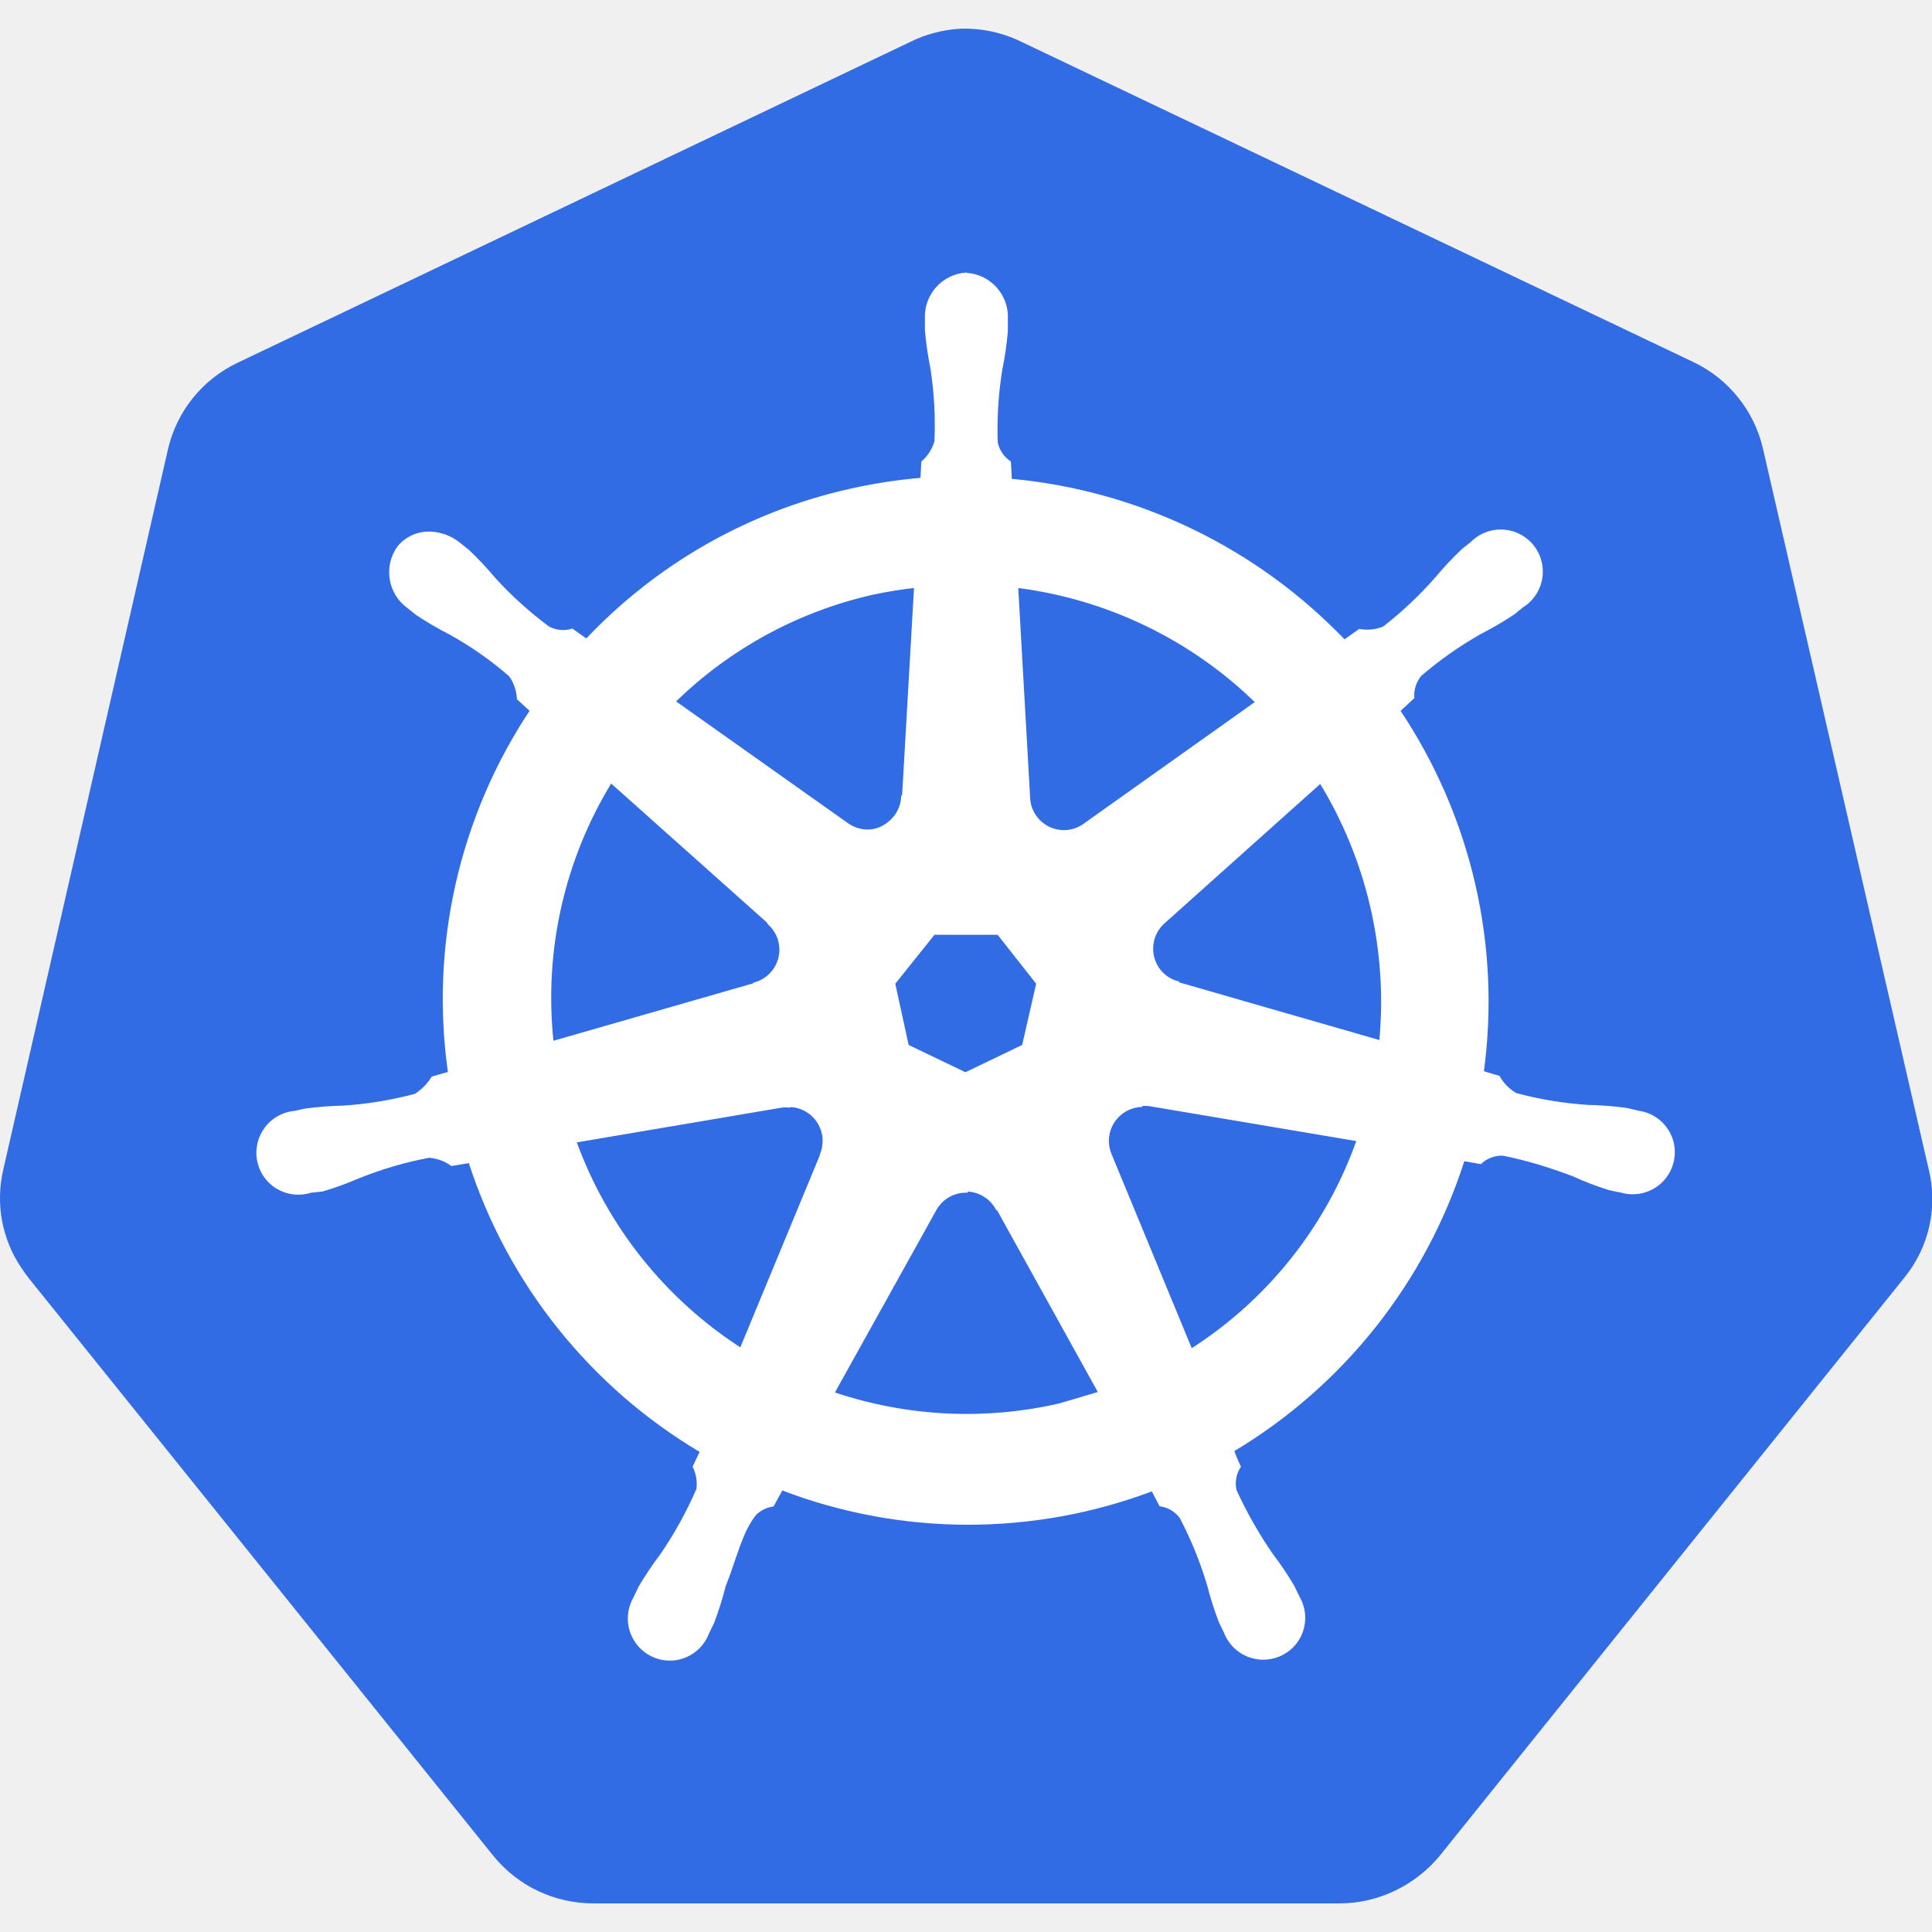
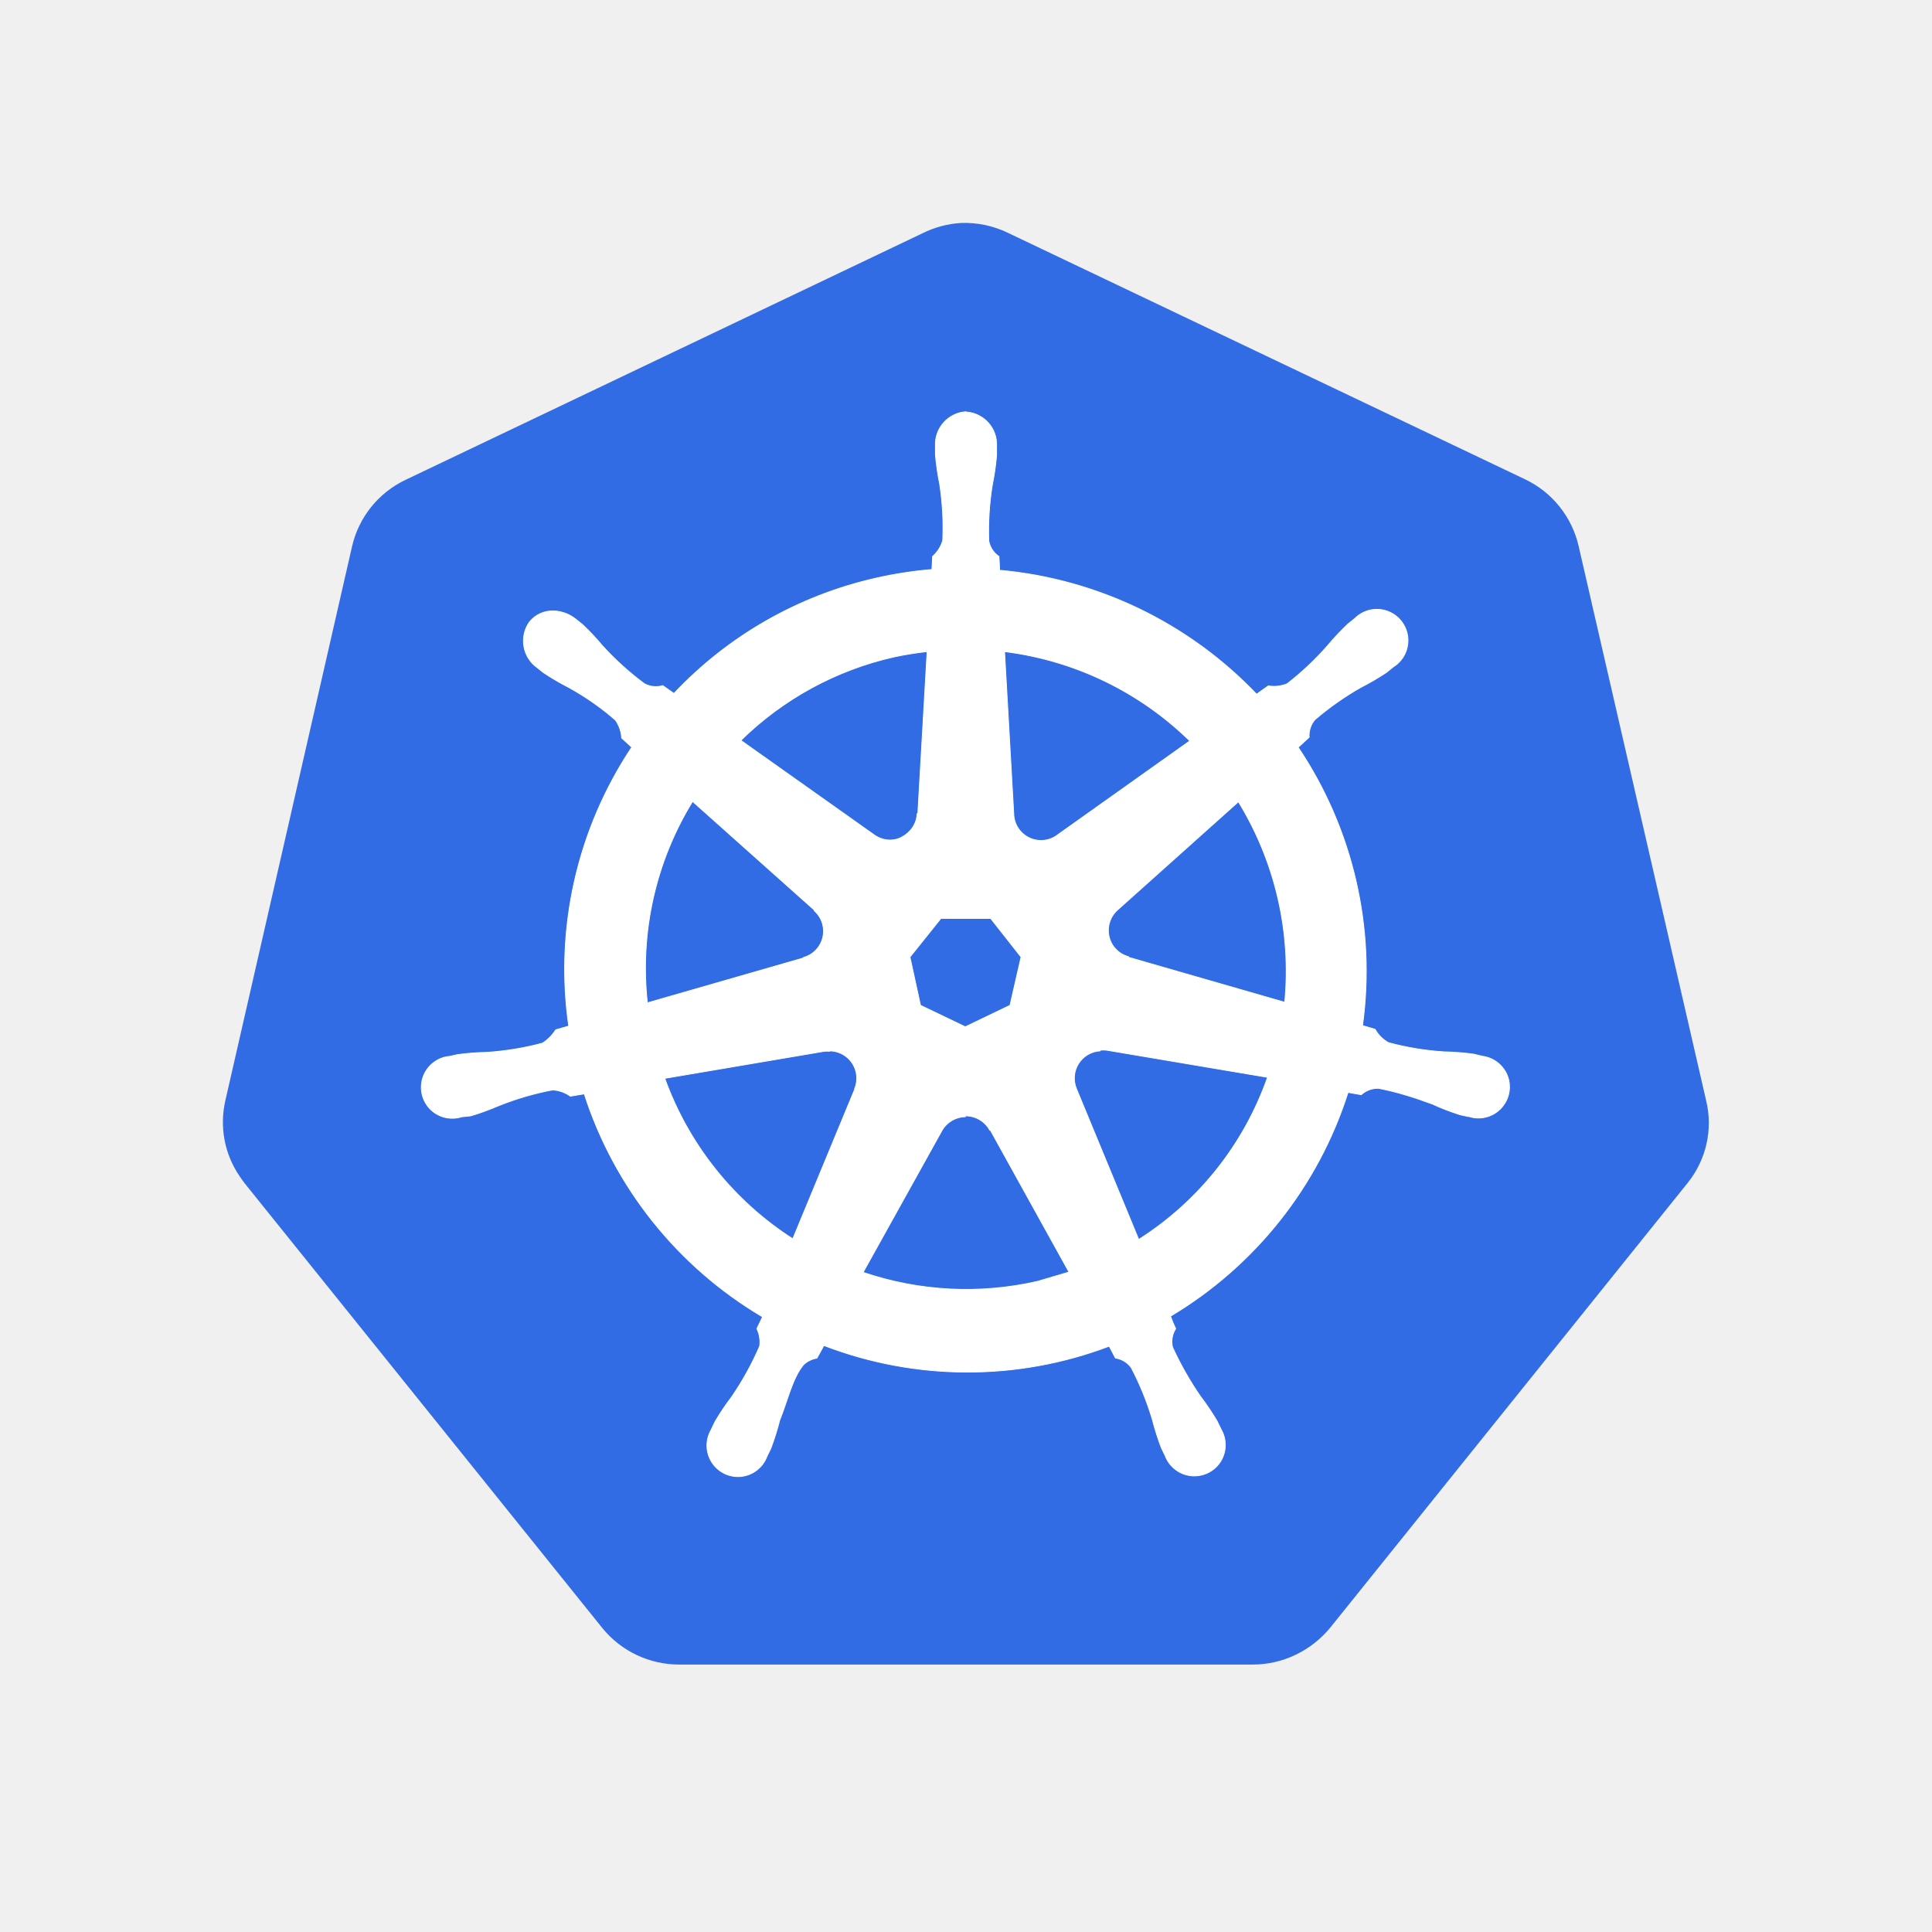
- <svg xmlns="http://www.w3.org/2000/svg" width="64" height="64" viewBox="0 0 32 32">
-   <path fill="#326ce5" d="M15.9.476a2.14 2.14 0 00-.823.218L3.932 6.01a2.111 2.111 0 00-1.15 1.432L.054 19.373c-.13.56-.025 1.147.3 1.627q.057.087.12.168l7.7 9.574c.407.5 1.018.787 1.662.784h12.35c.646.001 1.258-.3 1.664-.793l7.696-9.576c.404-.5.555-1.16.4-1.786L29.2 7.43a2.116 2.116 0 00-1.15-1.432L16.923.695A2.14 2.14 0 0015.89.476z" />
-   <path fill="#fff" stroke="#fff" stroke-width=".055" d="M16.002 4.542a.705.705 0 00-.655.74v.188c.018.213.05.424.092.633a6.22 6.22 0 01.066 1.21.73.73 0 01-.218.345l-.015.282a8.72 8.72 0 00-1.203.186 8.564 8.564 0 00-4.354 2.485l-.24-.17a.517.517 0 01-.395-.04 6.22 6.22 0 01-.897-.81 5.55 5.55 0 00-.437-.465l-.148-.118a.8.8 0 00-.463-.175.64.64 0 00-.531.236.706.706 0 00.164.983l.138.11a5.55 5.55 0 00.552.323c.354.197.688.428.998.7a.74.74 0 01.133.384l.218.2a8.619 8.619 0 00-1.358 6.006l-.28.08a.914.914 0 01-.286.288 6.22 6.22 0 01-1.194.197 5.57 5.57 0 00-.64.05l-.177.04h-.02a.67.67 0 00-.387 1.132.67.67 0 00.684.165h.013l.18-.02c.203-.06.403-.134.598-.218.375-.15.764-.265 1.162-.34a.73.73 0 01.382.135l.3-.05a8.663 8.663 0 003.84 4.803l-.122.255a.667.667 0 01.06.376 6.457 6.457 0 01-.603 1.092 5.58 5.58 0 00-.358.533l-.085.18a.67.67 0 00.65 1.001.67.67 0 00.553-.432l.083-.17c.076-.2.14-.404.192-.61.177-.437.273-.906.515-1.196a.54.54 0 01.286-.14l.15-.273a8.62 8.62 0 006.146.015l.133.255a.52.52 0 01.34.205c.188.358.34.733.456 1.12a5.57 5.57 0 00.194.611l.083.17a.67.67 0 001.187.131.67.67 0 00.016-.701l-.087-.18a5.55 5.55 0 00-.358-.531 7.079 7.079 0 01-.6-1.057.52.52 0 01.068-.4 2.29 2.29 0 01-.111-.269 8.675 8.675 0 003.823-4.82l.284.05a.53.53 0 01.373-.138c.397.076.786.2 1.162.34.195.09.395.166.598.23.048.013.118.024.172.037h.013a.67.67 0 00.841-.851.67.67 0 00-.544-.446l-.194-.046a5.57 5.57 0 00-.64-.05 6.1 6.1 0 01-1.194-.197.752.752 0 01-.288-.288l-.27-.08a8.65 8.65 0 00-1.386-5.993l.236-.218a.527.527 0 01.124-.378 6.28 6.28 0 01.99-.696 5.57 5.57 0 00.552-.323l.146-.118a.67.67 0 00-.133-1.202.67.67 0 00-.696.161l-.148.118a5.57 5.57 0 00-.437.465 6.237 6.237 0 01-.873.823.74.74 0 01-.404.044l-.253.18a8.736 8.736 0 00-5.535-2.67c0-.1-.013-.25-.015-.297a.525.525 0 01-.218-.332 6.23 6.23 0 01.076-1.207c.043-.21.073-.42.092-.633v-.2a.704.704 0 00-.655-.74zm-.834 5.166l-.2 3.493h-.015c-.01.216-.137.4-.332.504s-.426.073-.6-.054l-2.865-2.03a6.86 6.86 0 013.303-1.799c.234-.05.47-.088.707-.114zm1.668 0a6.924 6.924 0 013.99 1.924l-2.838 2.017a.588.588 0 01-.954-.452zm-6.72 3.227l2.62 2.338v.015a.588.588 0 01-.231 1.009v.01l-3.362.967a6.86 6.86 0 01.974-4.34zm11.753 0a6.982 6.982 0 011.002 4.327l-3.367-.97v-.013c-.21-.057-.37-.224-.417-.435s.023-.43.186-.574l2.6-2.327zm-6.404 2.52h1.072l.655.832-.238 1.04-.963.463-.965-.463-.227-1.04zm3.434 2.838a.608.608 0 01.135 0l3.467.585a6.816 6.816 0 01-2.775 3.493l-1.34-3.244a.59.59 0 01.509-.819zm-5.823.015a.59.59 0 01.531.818v.013l-1.332 3.218A6.88 6.88 0 019.517 18.9l3.437-.583a.562.562 0 01.116 0zm2.904 1.4a.59.59 0 01.537.308h.013l1.694 3.057-.677.2a6.894 6.894 0 01-3.758-.194l1.7-3.057a.59.59 0 01.5-.295z" />
+ <svg xmlns="http://www.w3.org/2000/svg" width="260" height="260.037" viewBox="0 0 130 130.018">
+   <path fill="#326ce5" stroke-width="3.124" d="M64.679 15.005a6.686 6.686 0 00-2.571.681l-34.822 16.609a6.596 6.596 0 00-3.593 4.474l-8.523 37.277c-.406 1.75-.078 3.584.937 5.083q.178.272.375.525L40.54 109.569c1.272 1.562 3.181 2.459 5.193 2.45h38.586c2.018.003 3.931-.937 5.199-2.478l24.045-29.919c1.262-1.562 1.734-3.624 1.25-5.58l-8.58-37.309a6.611 6.611 0 00-3.593-4.474L67.875 15.69a6.686 6.686 0 00-3.228-.684z" />
+   <path fill="#fff" stroke="#fff" stroke-width=".055" d="M64.998 27.709a2.203 2.203 0 00-2.046 2.312v.587c.056.665.156 1.325.287 1.978a19.434 19.434 0 01.206 3.781 2.281 2.281 0 01-.681 1.078l-.047.881a27.245 27.245 0 00-3.759.581 26.757 26.757 0 00-13.604 7.764l-.75-.531a1.615 1.615 0 01-1.234-.125 19.434 19.434 0 01-2.803-2.531 17.34 17.34 0 00-1.365-1.453l-.462-.369a2.5 2.5 0 00-1.447-.547 2 2 0 00-1.659.737 2.206 2.206 0 00.512 3.071l.431.344a17.34 17.34 0 001.725 1.009c1.106.616 2.15 1.337 3.118 2.187a2.312 2.312 0 01.416 1.2l.681.625a26.929 26.929 0 00-4.243 18.765l-.875.25a2.856 2.856 0 01-.894.9 19.434 19.434 0 01-3.731.616 17.403 17.403 0 00-2.0.156l-.553.125h-.062a2.093 2.093 0 00-1.209 3.537 2.093 2.093 0 002.137.516h.041l.562-.062c.634-.187 1.259-.419 1.868-.681 1.172-.469 2.387-.828 3.631-1.062a2.281 2.281 0 011.194.422l.937-.156a27.067 27.067 0 0011.998 15.007l-.381.797a2.084 2.084 0 01.187 1.175 20.174 20.174 0 01-1.884 3.412 17.434 17.434 0 00-1.119 1.665l-.266.562a2.093 2.093 0 002.031 3.128 2.093 2.093 0 001.728-1.35l.259-.531c.237-.625.437-1.262.6-1.906.553-1.365.853-2.831 1.609-3.737a1.687 1.687 0 01.894-.437l.469-.853a26.932 26.932 0 0019.203.047l.416.797a1.625 1.625 0 011.062.641c.587 1.119 1.062 2.29 1.425 3.499a17.403 17.403 0 00.606 1.909l.259.531a2.093 2.093 0 003.709.409 2.093 2.093 0 00.05-2.19l-.272-.562a17.34 17.34 0 00-1.119-1.659 22.118 22.118 0 01-1.875-3.303 1.625 1.625 0 01.212-1.25 7.155 7.155 0 01-.347-.84 27.104 27.104 0 0011.945-15.06l.887.156a1.656 1.656 0 011.165-.431c1.24.237 2.456.625 3.631 1.062.609.281 1.234.519 1.868.719.15.041.369.075.537.116h.041a2.093 2.093 0 002.628-2.659 2.093 2.093 0 00-1.7-1.393l-.606-.144a17.403 17.403 0 00-2-.156 19.059 19.059 0 01-3.731-.616 2.35 2.35 0 01-.9-.9l-.844-.25a27.026 27.026 0 00-4.33-18.725l.737-.681a1.647 1.647 0 01.387-1.181 19.621 19.621 0 013.093-2.175 17.403 17.403 0 001.725-1.009l.456-.369a2.093 2.093 0 00-.416-3.756 2.093 2.093 0 00-2.175.503l-.462.369a17.403 17.403 0 00-1.365 1.453 19.487 19.487 0 01-2.728 2.571 2.312 2.312 0 01-1.262.137l-.79.562a27.295 27.295 0 00-17.294-8.342c0-.312-.041-.781-.047-.928a1.64 1.64 0 01-.681-1.037 19.465 19.465 0 01.237-3.771c.134-.656.228-1.312.287-1.978v-.625a2.2 2.2 0 00-2.046-2.312zM62.392 43.85l-.625 10.914h-.047c-.031.675-.428 1.25-1.037 1.575-.609.325-1.331.228-1.875-.169l-8.951-6.343a21.433 21.433 0 0110.32-5.621c.731-.156 1.468-.275 2.209-.356zm5.212 0a21.633 21.633 0 0112.466 6.011l-8.867 6.302a1.837 1.837 0 01-2.981-1.412zM46.607 53.932l8.186 7.305v.047a1.837 1.837 0 01-.722 3.153v.031l-10.504 3.021a21.433 21.433 0 013.043-13.56zm36.721 0a21.815 21.815 0 013.131 13.519l-10.52-3.031v-.041c-.656-.178-1.156-.7-1.303-1.359-.147-.659.072-1.343.581-1.793l8.123-7.271zM63.32 61.806h3.349l2.046 2.6-.744 3.249-3.009 1.447-3.015-1.447-.709-3.249zm10.729 8.867a1.9 1.9 0 01.422 0l10.832 1.828a21.296 21.296 0 01-8.67 10.914l-4.187-10.136a1.843 1.843 0 011.59-2.559zm-18.193.047a1.843 1.843 0 011.659 2.556v.041L53.353 83.371a21.496 21.496 0 01-8.617-10.801l10.739-1.822a1.756 1.756 0 01.362 0zm9.073 4.374a1.843 1.843 0 011.678.962h.041l5.293 9.551-2.115.625a21.54 21.54 0 01-11.742-.606l5.311-9.551a1.843 1.843 0 011.562-.922z" />
</svg>
